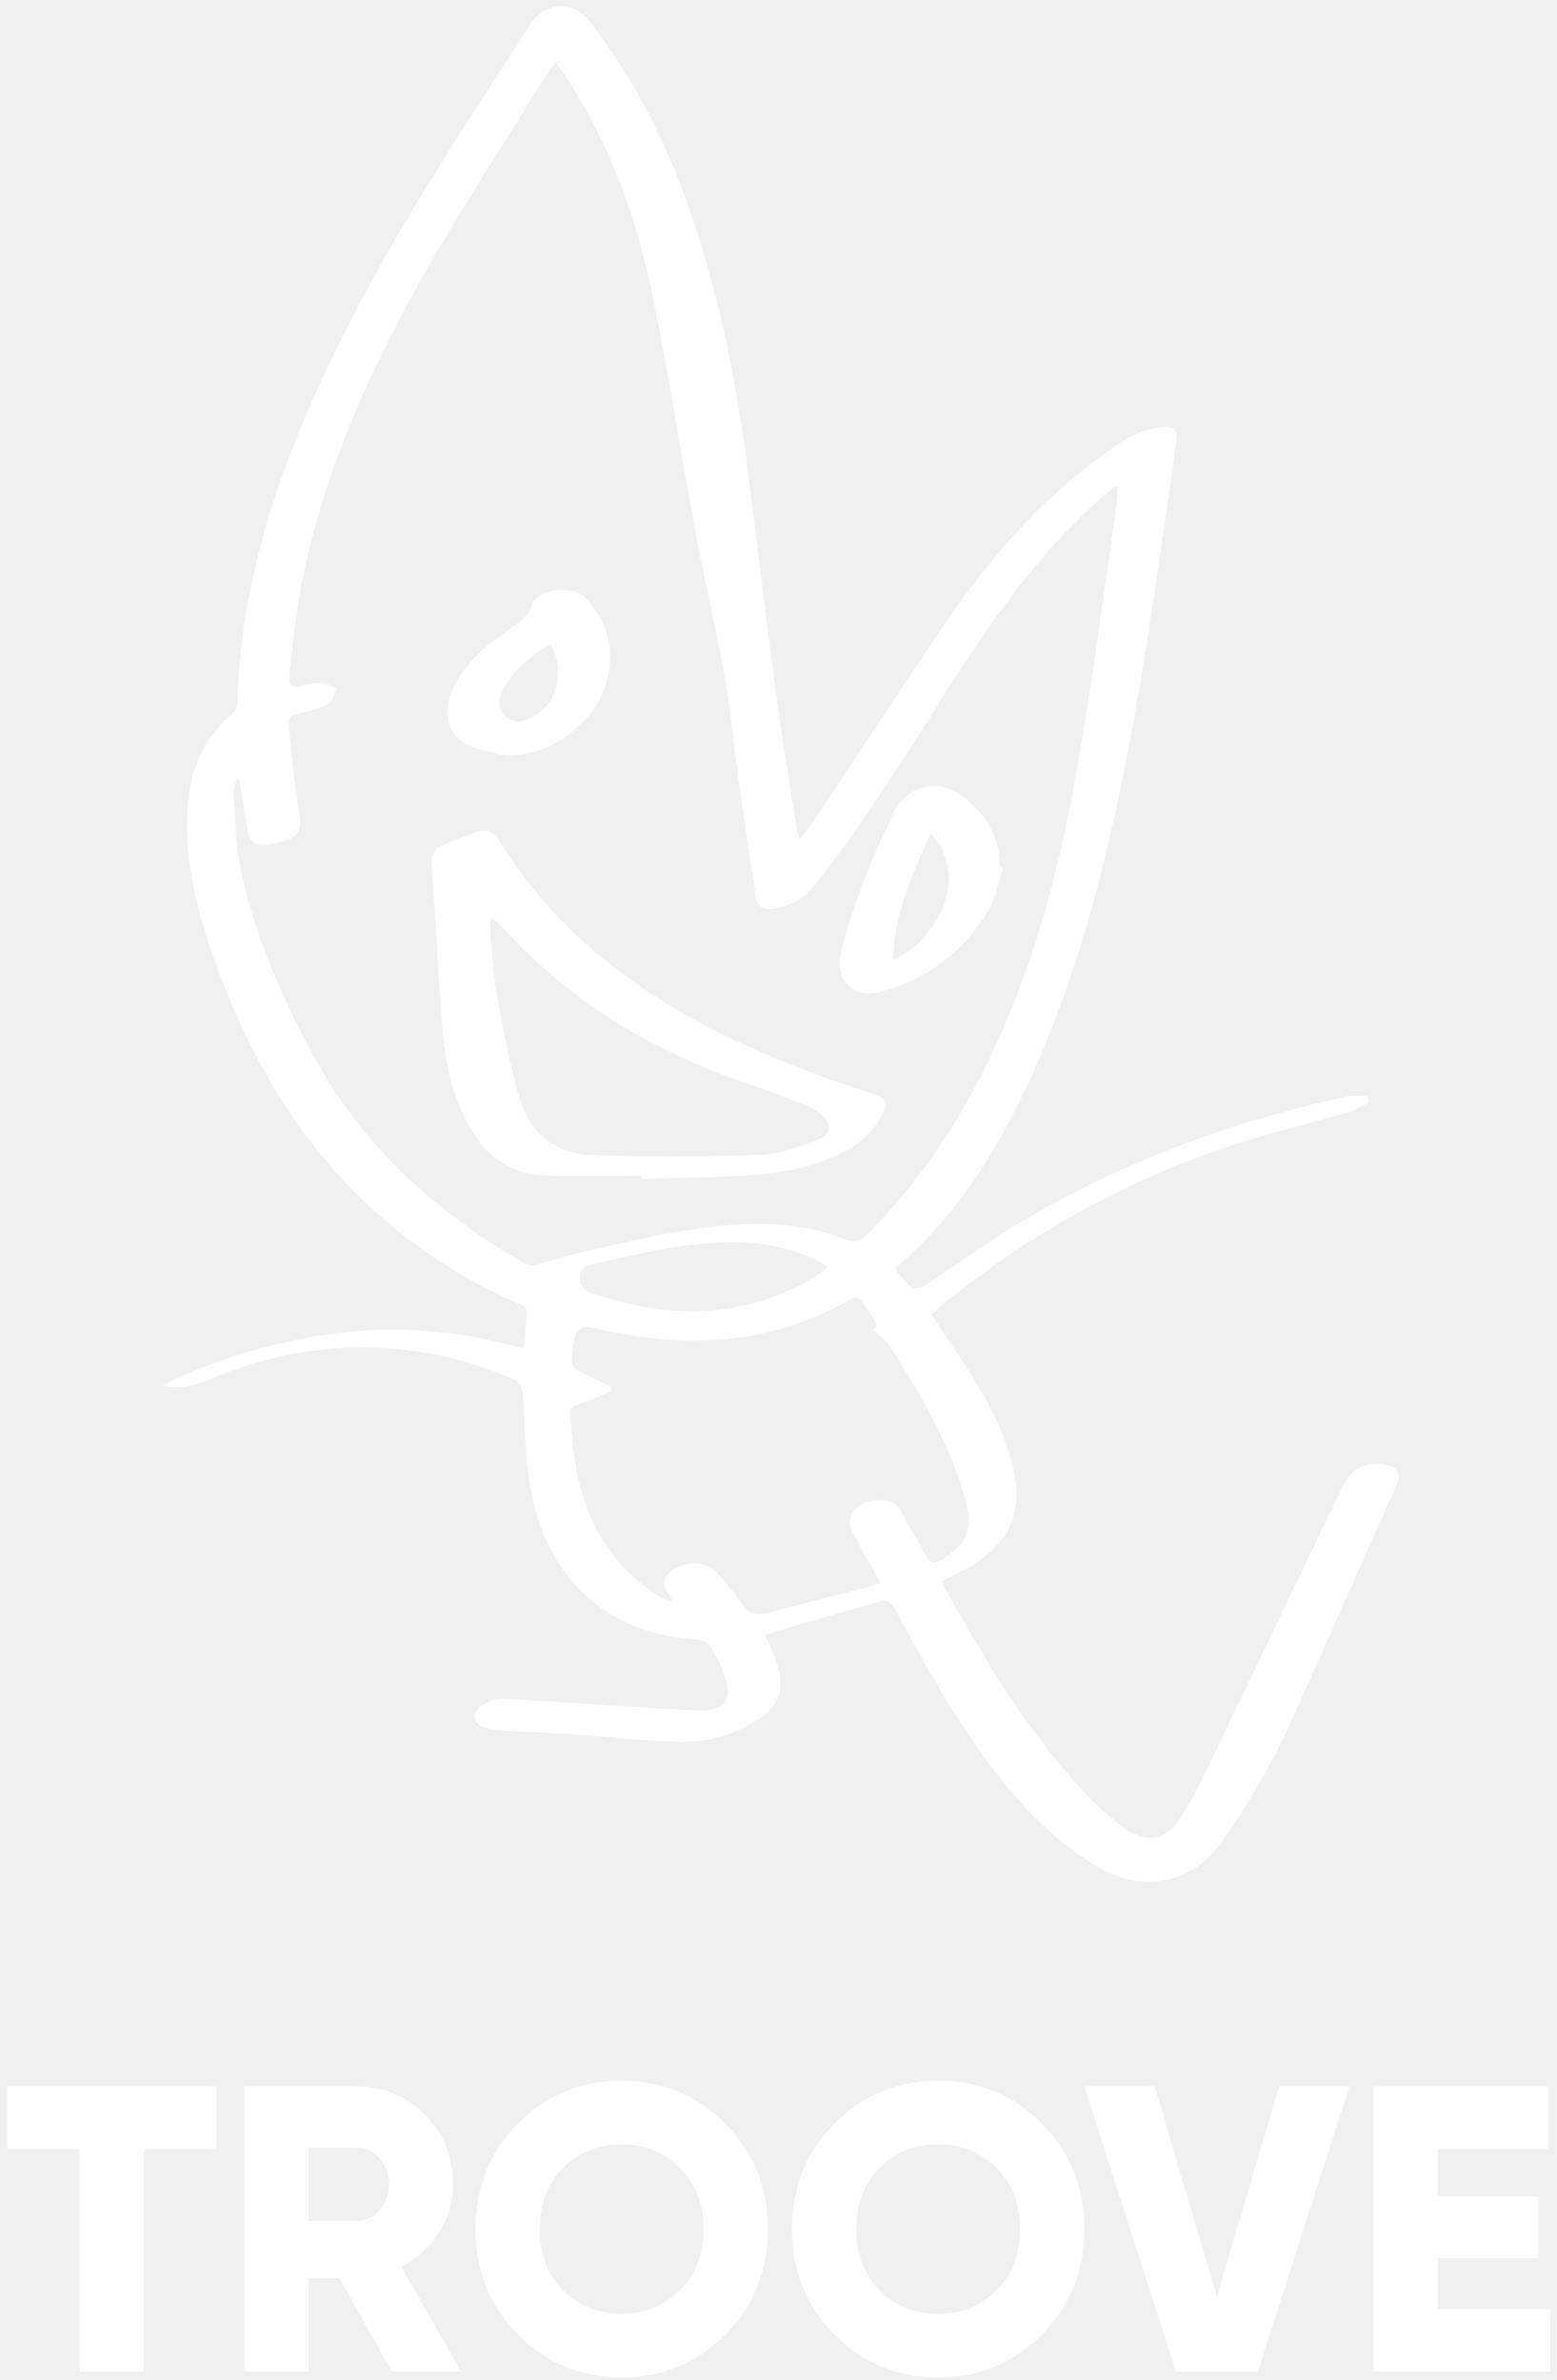
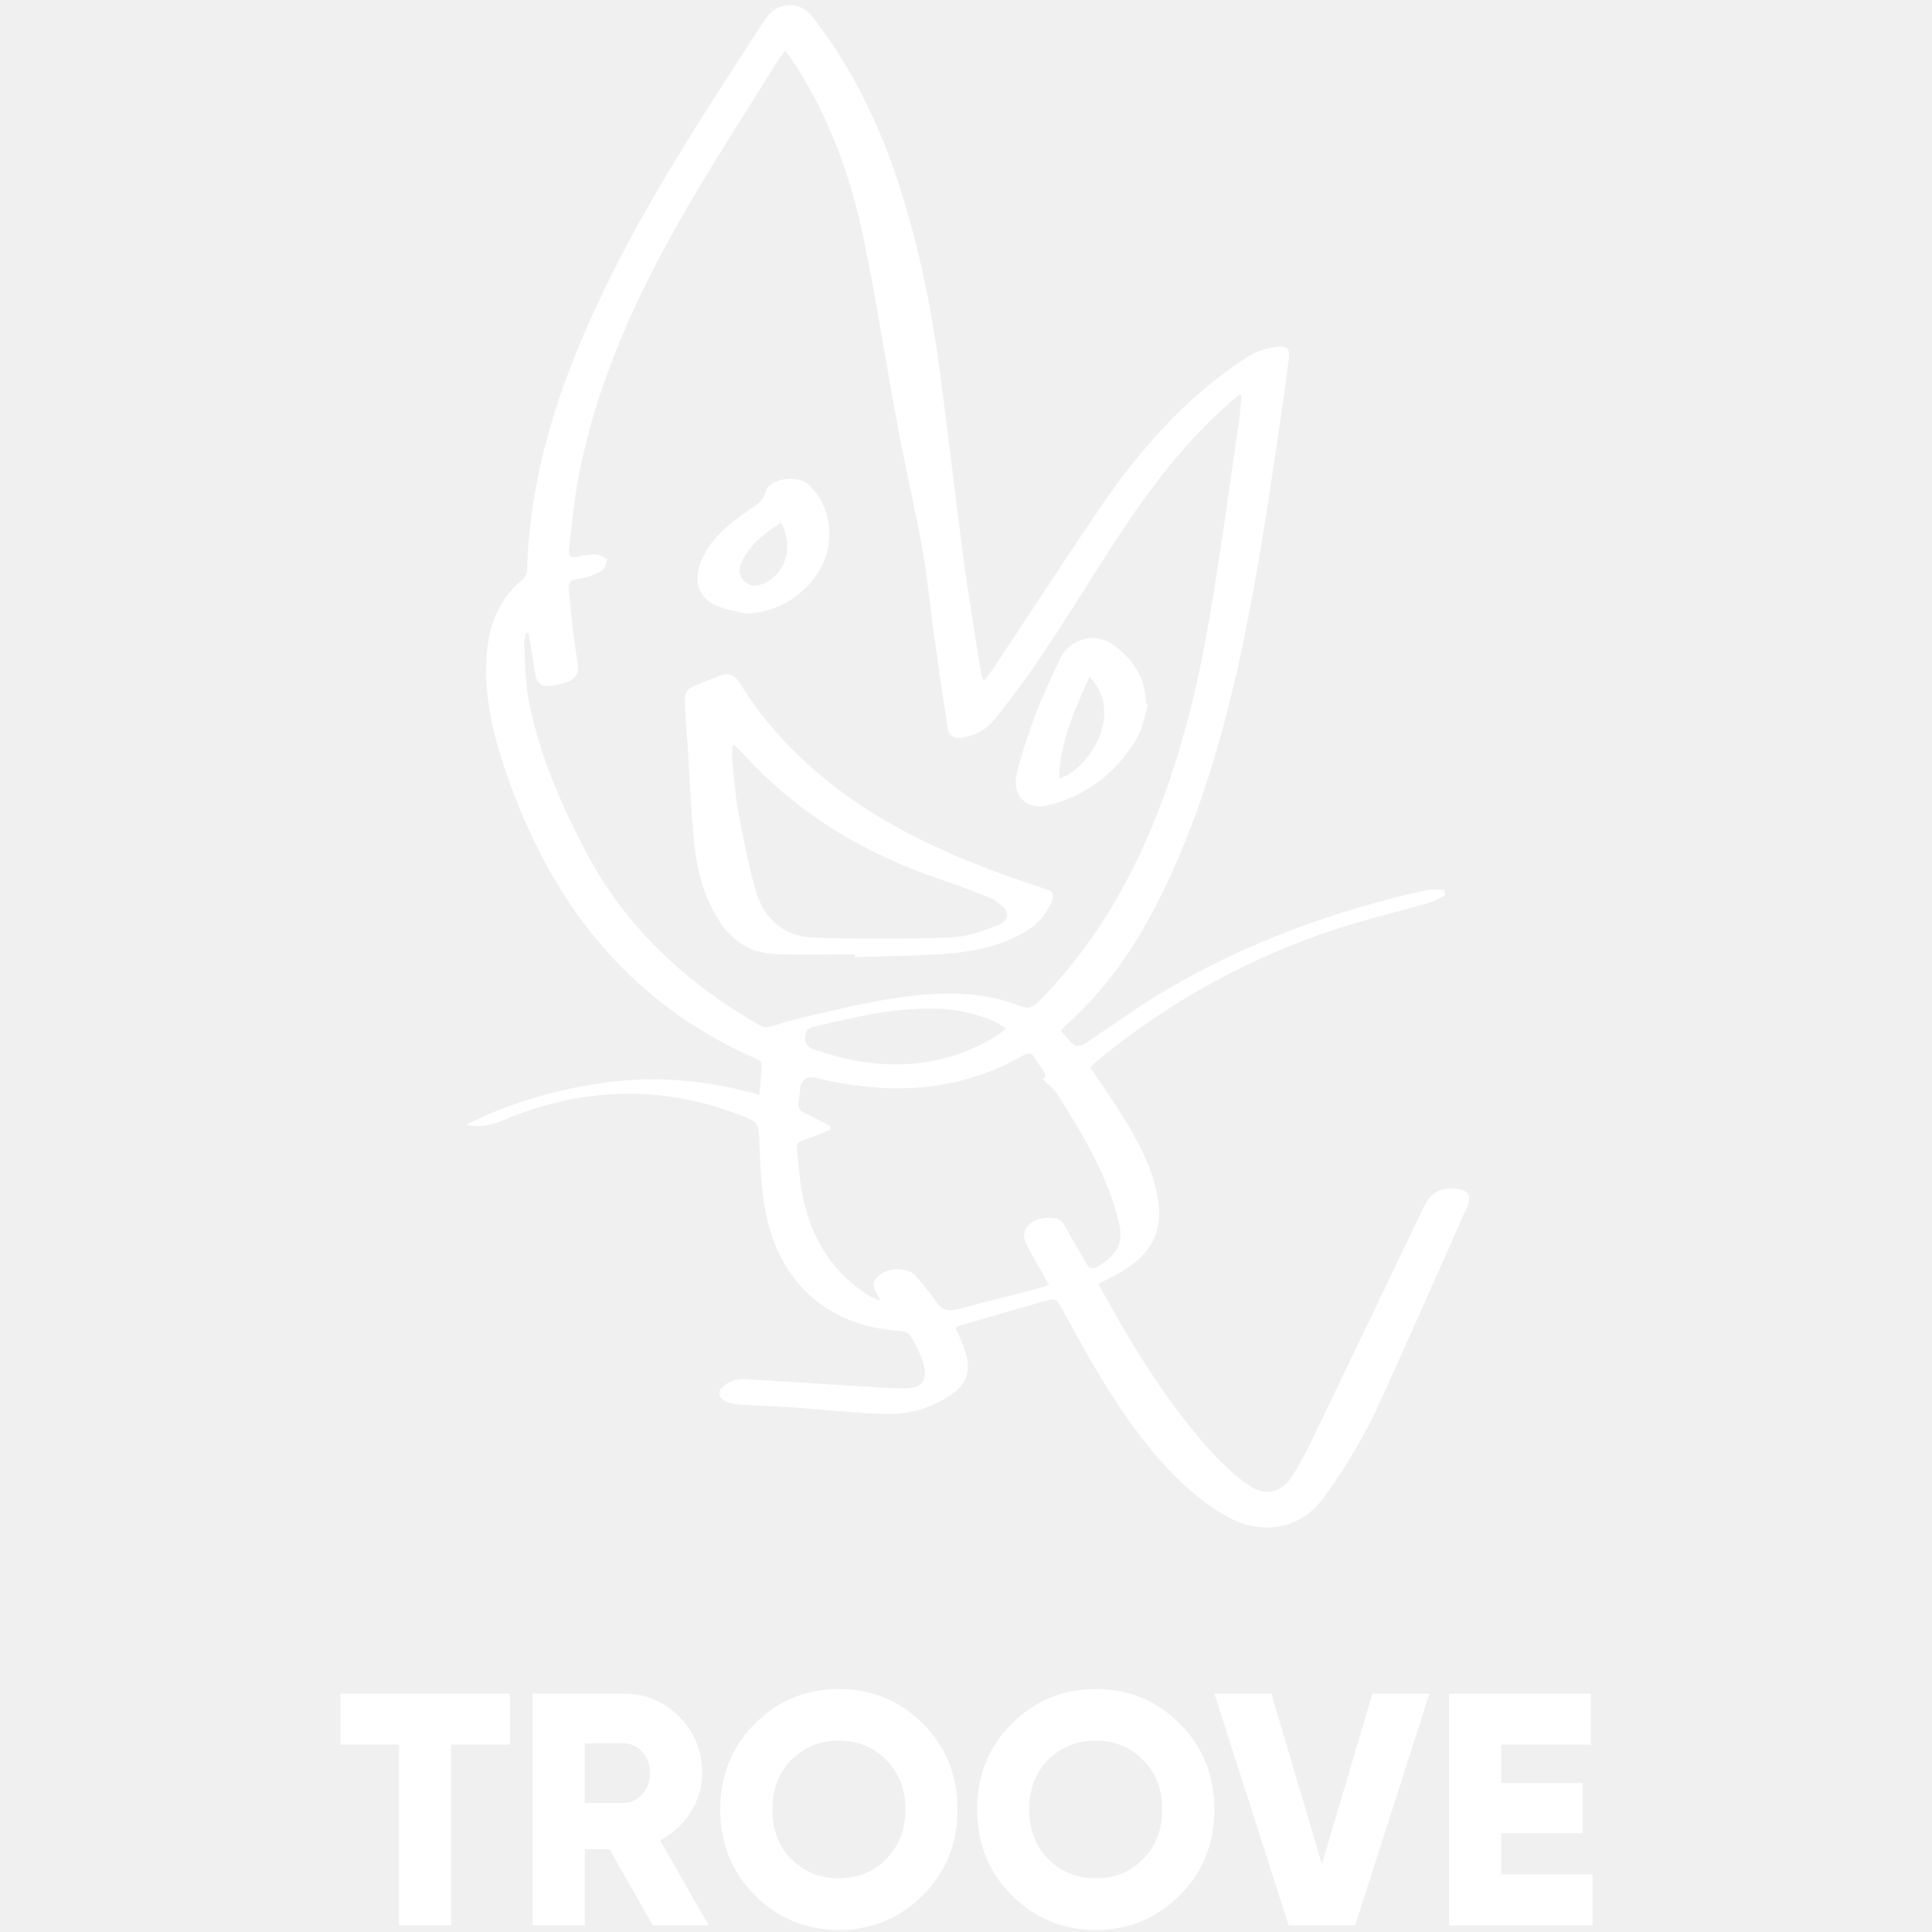
- <svg xmlns="http://www.w3.org/2000/svg" width="136" height="208" viewBox="0 0 136 208" fill="none">
+ <svg xmlns="http://www.w3.org/2000/svg" width="328" height="328" viewBox="0 0 136 208" fill="none">
  <path d="M120.954 127.997C119.272 127.757 118.067 128.329 117.329 129.864C113.699 137.386 110.114 144.93 106.484 152.45C105.433 154.627 104.425 156.842 103.146 158.884C101.917 160.839 100.119 161.125 98.257 159.782C96.901 158.802 95.641 157.648 94.513 156.41C90.512 152.026 87.285 147.09 84.341 141.958C83.65 140.75 82.965 139.538 82.231 138.246C82.996 137.845 83.65 137.517 84.287 137.166C88.275 134.973 89.52 132.173 88.395 127.788C87.417 123.98 85.288 120.746 83.139 117.528C82.564 116.663 81.972 115.807 81.369 114.915C81.763 114.552 82.056 114.251 82.381 113.989C90.037 107.749 98.555 103.061 107.942 99.993C111.169 98.94 114.492 98.164 117.757 97.222C118.4 97.037 118.983 96.659 119.597 96.373C119.551 96.18 119.505 95.991 119.458 95.799C118.867 95.799 118.249 95.69 117.685 95.814C107.489 98.044 97.805 101.606 88.851 107.004C86.084 108.672 83.483 110.605 80.778 112.376C80.484 112.569 79.877 112.68 79.653 112.511C79.108 112.106 78.698 111.512 78.219 110.972C78.413 110.751 78.532 110.577 78.687 110.439C83.556 106.152 86.96 100.818 89.677 95.007C95.061 83.492 97.685 71.202 99.779 58.772C100.545 54.219 101.187 49.642 101.866 45.073C102.176 42.997 102.461 40.913 102.732 38.829C102.902 37.517 102.655 37.166 101.333 37.351C100.324 37.49 99.258 37.818 98.408 38.359C91.676 42.661 86.559 48.569 82.13 55.102C78.347 60.686 74.675 66.343 70.946 71.966C70.668 72.382 70.332 72.764 69.907 73.312C69.752 72.873 69.64 72.66 69.605 72.433C68.971 68.354 68.287 64.279 67.739 60.188C66.838 53.424 66.069 46.64 65.169 39.875C64.291 33.269 62.97 26.751 60.945 20.392C58.808 13.685 55.843 7.395 51.477 1.823C50.07 0.028 47.724 0.133 46.406 2.035C45.946 2.699 45.521 3.386 45.081 4.065C39.512 12.639 33.939 21.214 29.429 30.417C24.622 40.23 21.024 50.383 20.742 61.462C20.734 61.79 20.498 62.203 20.235 62.419C17.48 64.707 16.491 67.775 16.355 71.19C16.193 75.277 17.124 79.197 18.434 83.029C23.211 97.007 31.528 107.923 45.417 113.989C45.653 114.093 46.016 114.333 46.012 114.499C45.977 115.591 45.854 116.675 45.753 117.863C40.292 116.316 34.959 115.81 29.514 116.505C24.139 117.192 19.022 118.682 14.172 121.082C15.66 121.471 17.009 121.104 18.346 120.538C22.361 118.835 26.558 117.883 30.913 117.767C35.678 117.64 40.258 118.601 44.66 120.441C45.425 120.761 45.664 121.189 45.707 122.012C45.846 124.736 45.885 127.491 46.36 130.166C47.624 137.289 52.408 142.776 60.879 143.282C61.281 143.305 61.853 143.51 62.031 143.814C62.587 144.775 63.128 145.786 63.422 146.848C63.917 148.638 63.26 149.467 61.389 149.471C59.708 149.479 58.023 149.329 56.342 149.228C52.211 148.977 48.084 148.696 43.952 148.468C43.489 148.442 42.967 148.595 42.542 148.807C41.904 149.128 41.166 149.657 41.545 150.405C41.765 150.838 42.607 151.123 43.199 151.177C45.251 151.362 47.318 151.382 49.374 151.52C52.733 151.749 56.083 152.153 59.441 152.231C61.691 152.28 63.89 151.686 65.876 150.498C68.121 149.152 68.693 147.638 67.812 145.169C67.545 144.42 67.19 143.703 66.865 142.938C67.089 142.834 67.236 142.738 67.402 142.691C70.332 141.838 73.261 140.986 76.195 140.149C77.69 139.72 77.702 139.732 78.447 141.102C81.064 145.922 83.711 150.718 87.108 155.051C89.662 158.312 92.534 161.249 96.174 163.309C99.726 165.32 104.042 164.71 106.558 161.191C108.919 157.888 110.995 154.434 112.664 150.745C115.821 143.779 118.902 136.779 122.013 129.791C122.445 128.818 122.052 128.155 120.973 128.001L120.954 127.997ZM45.649 110.296C37.738 105.75 31.284 99.742 27.014 91.584C24.355 86.502 22.075 81.258 20.966 75.601C20.572 73.586 20.552 71.499 20.413 69.442C20.382 69.014 20.572 68.574 20.66 68.138L20.919 68.18C21.151 69.623 21.399 71.067 21.611 72.514C21.754 73.482 22.264 73.984 23.254 73.841C23.903 73.745 24.575 73.629 25.174 73.378C26.028 73.019 26.372 72.448 26.187 71.375C25.762 68.894 25.507 66.382 25.275 63.874C25.151 62.515 25.325 62.48 26.693 62.23C27.427 62.095 28.177 61.813 28.807 61.419C29.136 61.215 29.213 60.613 29.406 60.192C29.008 60.022 28.614 59.729 28.208 59.706C27.586 59.671 26.933 59.745 26.334 59.914C25.29 60.215 25.178 59.683 25.279 58.888C25.584 56.492 25.781 54.076 26.222 51.706C28.158 41.288 32.505 31.799 37.773 22.711C40.977 17.181 44.466 11.821 47.832 6.388C48.01 6.102 48.238 5.844 48.532 5.458C48.829 5.855 49.069 6.141 49.274 6.453C53.243 12.415 55.623 19.037 57.045 25.987C58.41 32.671 59.438 39.428 60.69 46.134C61.493 50.433 62.51 54.693 63.287 58.996C63.816 61.921 64.075 64.892 64.485 67.837C64.968 71.302 65.462 74.767 66.007 78.221C66.189 79.379 66.703 79.618 67.897 79.367C69.18 79.097 70.216 78.487 71.066 77.449C75.491 72.047 79.054 66.066 82.806 60.212C86.358 54.67 90.087 49.264 94.906 44.71C95.714 43.946 96.561 43.225 97.391 42.484L97.662 42.596C97.57 43.541 97.515 44.494 97.376 45.436C96.344 52.463 95.424 59.513 94.219 66.513C92.457 76.743 89.766 86.703 84.712 95.883C82.289 100.279 79.313 104.265 75.804 107.857C75.194 108.482 74.671 108.633 73.783 108.286C70.734 107.093 67.553 106.816 64.276 107.032C59.588 107.336 55.063 108.452 50.526 109.513C49.208 109.821 47.929 110.277 46.611 110.594C46.329 110.659 45.943 110.466 45.657 110.3L45.649 110.296ZM72.31 110.743C71.997 110.991 71.769 111.203 71.514 111.365C68.655 113.202 65.551 114.244 62.143 114.525C58.46 114.83 54.955 114.128 51.515 112.955C51.156 112.831 50.7 112.345 50.684 112.005C50.661 111.442 50.692 110.759 51.55 110.559C56.13 109.485 60.694 108.336 65.466 108.625C67.596 108.757 69.621 109.27 71.534 110.203C71.777 110.323 71.982 110.512 72.307 110.74L72.31 110.743ZM80.874 135.904C80.175 134.607 79.387 133.357 78.694 132.057C78.149 131.033 77.261 131.03 76.333 131.149C75.367 131.277 74.54 131.743 74.278 132.708C74.161 133.136 74.39 133.735 74.618 134.175C75.325 135.537 76.101 136.857 76.945 138.354C76.302 138.543 75.858 138.69 75.402 138.81C72.619 139.527 69.837 140.233 67.058 140.955C66.119 141.198 65.397 141.067 64.809 140.167C64.175 139.203 63.387 138.339 62.653 137.439C61.609 136.162 58.815 136.463 58.124 137.956C58.004 138.212 58.085 138.627 58.209 138.909C58.355 139.245 58.645 139.52 58.754 140.036C58.379 139.878 57.969 139.763 57.629 139.551C53.579 137.007 51.303 133.26 50.398 128.653C50.081 127.043 49.989 125.392 49.811 123.76C49.753 123.22 49.892 122.891 50.541 122.718C51.531 122.452 52.462 121.98 53.42 121.595C53.42 121.479 53.417 121.364 53.413 121.248C52.524 120.792 51.647 120.309 50.738 119.897C50.139 119.627 49.857 119.249 49.965 118.592C50.039 118.145 50.097 117.693 50.151 117.242C50.267 116.2 50.843 115.804 51.879 116.054C58.336 117.609 64.736 117.732 71 115.181C72.102 114.733 73.173 114.185 74.208 113.603C74.772 113.287 75.097 113.364 75.406 113.892C75.6 114.224 75.839 114.533 76.044 114.857C76.361 115.359 76.867 115.856 76.256 116.192C76.859 116.791 77.451 117.199 77.806 117.756C80.484 121.965 83.042 126.245 84.348 131.127C85.032 133.68 84.499 134.927 82.27 136.309C81.555 136.749 81.238 136.567 80.886 135.912L80.874 135.904Z" fill="white" />
  <path d="M56.029 102.739C56.029 102.839 56.029 102.939 56.033 103.039C59.264 102.936 62.498 102.921 65.721 102.696C68.488 102.504 71.217 101.975 73.725 100.678C75.301 99.859 76.546 98.741 77.242 97.055C77.543 96.321 77.357 95.963 76.627 95.727C74.961 95.183 73.296 94.631 71.65 94.021C65.563 91.767 59.716 89.059 54.475 85.161C50.17 81.959 46.53 78.138 43.678 73.593C43.16 72.767 42.569 72.342 41.603 72.713C40.497 73.137 39.365 73.519 38.314 74.059C37.989 74.225 37.711 74.847 37.722 75.252C37.769 77 37.931 78.744 38.043 80.492C38.271 83.954 38.403 87.423 38.747 90.869C39.033 93.744 39.806 96.511 41.347 99.015C42.739 101.272 44.775 102.58 47.392 102.707C50.263 102.851 53.146 102.739 56.025 102.739H56.029ZM45.405 96.028C44.544 93.123 43.999 90.112 43.442 87.126C43.117 85.378 43.025 83.583 42.851 81.808C42.804 81.326 42.843 80.836 42.843 80.349L43.067 80.21C43.593 80.755 44.126 81.291 44.644 81.839C50.418 87.951 57.44 92.057 65.374 94.716C67.101 95.295 68.797 95.967 70.498 96.626C70.884 96.777 71.248 97.02 71.584 97.267C72.751 98.131 72.735 99.112 71.379 99.628C69.791 100.234 68.098 100.868 66.432 100.925C61.49 101.095 56.531 101.11 51.589 100.94C48.47 100.833 46.286 98.976 45.409 96.028H45.405Z" fill="white" />
  <path d="M76.847 86.702C80.94 85.675 84.121 83.251 86.3 79.663C86.98 78.54 87.193 77.139 87.622 75.865C87.537 75.831 87.452 75.796 87.367 75.761C87.367 72.906 85.913 70.826 83.65 69.305C81.725 68.013 79.077 68.862 78.096 70.972C77.211 72.879 76.298 74.781 75.556 76.745C74.756 78.868 74.023 81.032 73.478 83.228C72.886 85.613 74.498 87.292 76.847 86.705V86.702ZM81.311 72.832C82.717 74.418 83.096 76.082 82.78 77.876C82.335 80.4 80.133 83.174 78.031 83.842C78.119 79.863 79.684 76.444 81.311 72.832Z" fill="white" />
  <path d="M41.162 65.227C42.14 65.643 43.23 65.79 44.269 66.056C47.021 65.963 49.235 64.898 51.059 62.965C54.081 59.755 54.039 54.908 50.978 52.11C49.877 51.103 46.874 51.512 46.472 52.847C46.221 53.681 45.792 54.136 45.139 54.564C44.377 55.066 43.635 55.602 42.92 56.173C41.305 57.459 39.925 58.94 39.291 60.97C38.708 62.846 39.357 64.459 41.162 65.227ZM43.828 60.55C44.721 58.624 46.313 57.404 48.099 56.255C49.494 58.883 48.57 61.819 46.186 62.83C45.444 63.143 44.752 63.166 44.134 62.575C43.508 61.981 43.488 61.279 43.828 60.55Z" fill="white" />
  <g clip-path="url(#clip0_1174_10852)">
    <path d="M18.89 182.344V187.829H12.574V207.276H6.959V187.829H0.643V182.344H18.89ZM34.261 207.276L29.629 199.084H26.962V207.276H21.348V182.344H31.173C33.513 182.344 35.501 183.175 37.139 184.837C38.776 186.499 39.595 188.518 39.595 190.892C39.595 192.412 39.174 193.825 38.332 195.13C37.513 196.413 36.425 197.41 35.068 198.122L40.297 207.276H34.261ZM26.962 187.687V194.098H31.173C31.945 194.098 32.6 193.789 33.138 193.172C33.7 192.554 33.98 191.794 33.98 190.892C33.98 189.99 33.7 189.23 33.138 188.613C32.6 187.995 31.945 187.687 31.173 187.687H26.962ZM63.368 204.035C60.888 206.528 57.87 207.774 54.315 207.774C50.759 207.774 47.741 206.528 45.261 204.035C42.781 201.542 41.541 198.467 41.541 194.81C41.541 191.153 42.781 188.078 45.261 185.585C47.741 183.092 50.759 181.845 54.315 181.845C57.87 181.845 60.888 183.092 63.368 185.585C65.848 188.078 67.088 191.153 67.088 194.81C67.088 198.467 65.848 201.542 63.368 204.035ZM49.191 200.152C50.572 201.53 52.279 202.218 54.315 202.218C56.35 202.218 58.046 201.53 59.403 200.152C60.783 198.775 61.473 196.994 61.473 194.81C61.473 192.625 60.783 190.845 59.403 189.467C58.046 188.09 56.35 187.402 54.315 187.402C52.279 187.402 50.572 188.09 49.191 189.467C47.834 190.845 47.156 192.625 47.156 194.81C47.156 196.994 47.834 198.775 49.191 200.152ZM91.023 204.035C88.543 206.528 85.525 207.774 81.969 207.774C78.413 207.774 75.395 206.528 72.916 204.035C70.436 201.542 69.196 198.467 69.196 194.81C69.196 191.153 70.436 188.078 72.916 185.585C75.395 183.092 78.413 181.845 81.969 181.845C85.525 181.845 88.543 183.092 91.023 185.585C93.502 188.078 94.742 191.153 94.742 194.81C94.742 198.467 93.502 201.542 91.023 204.035ZM76.846 200.152C78.227 201.53 79.934 202.218 81.969 202.218C84.005 202.218 85.701 201.53 87.058 200.152C88.438 198.775 89.128 196.994 89.128 194.81C89.128 192.625 88.438 190.845 87.058 189.467C85.701 188.09 84.005 187.402 81.969 187.402C79.934 187.402 78.227 188.09 76.846 189.467C75.489 190.845 74.811 192.625 74.811 194.81C74.811 196.994 75.489 198.775 76.846 200.152ZM102.736 207.276L94.736 182.344H100.876L106.315 200.687L111.755 182.344H117.895L109.895 207.276H102.736ZM125.621 201.791H135.447V207.276H120.007V182.344H135.271V187.829H125.621V191.961H134.394V197.374H125.621V201.791Z" fill="white" />
  </g>
  <defs>
    <clipPath id="clip0_1174_10852">
      <rect width="135.351" height="26.077" fill="white" transform="translate(0.0986328 181.835)" />
    </clipPath>
  </defs>
</svg>
